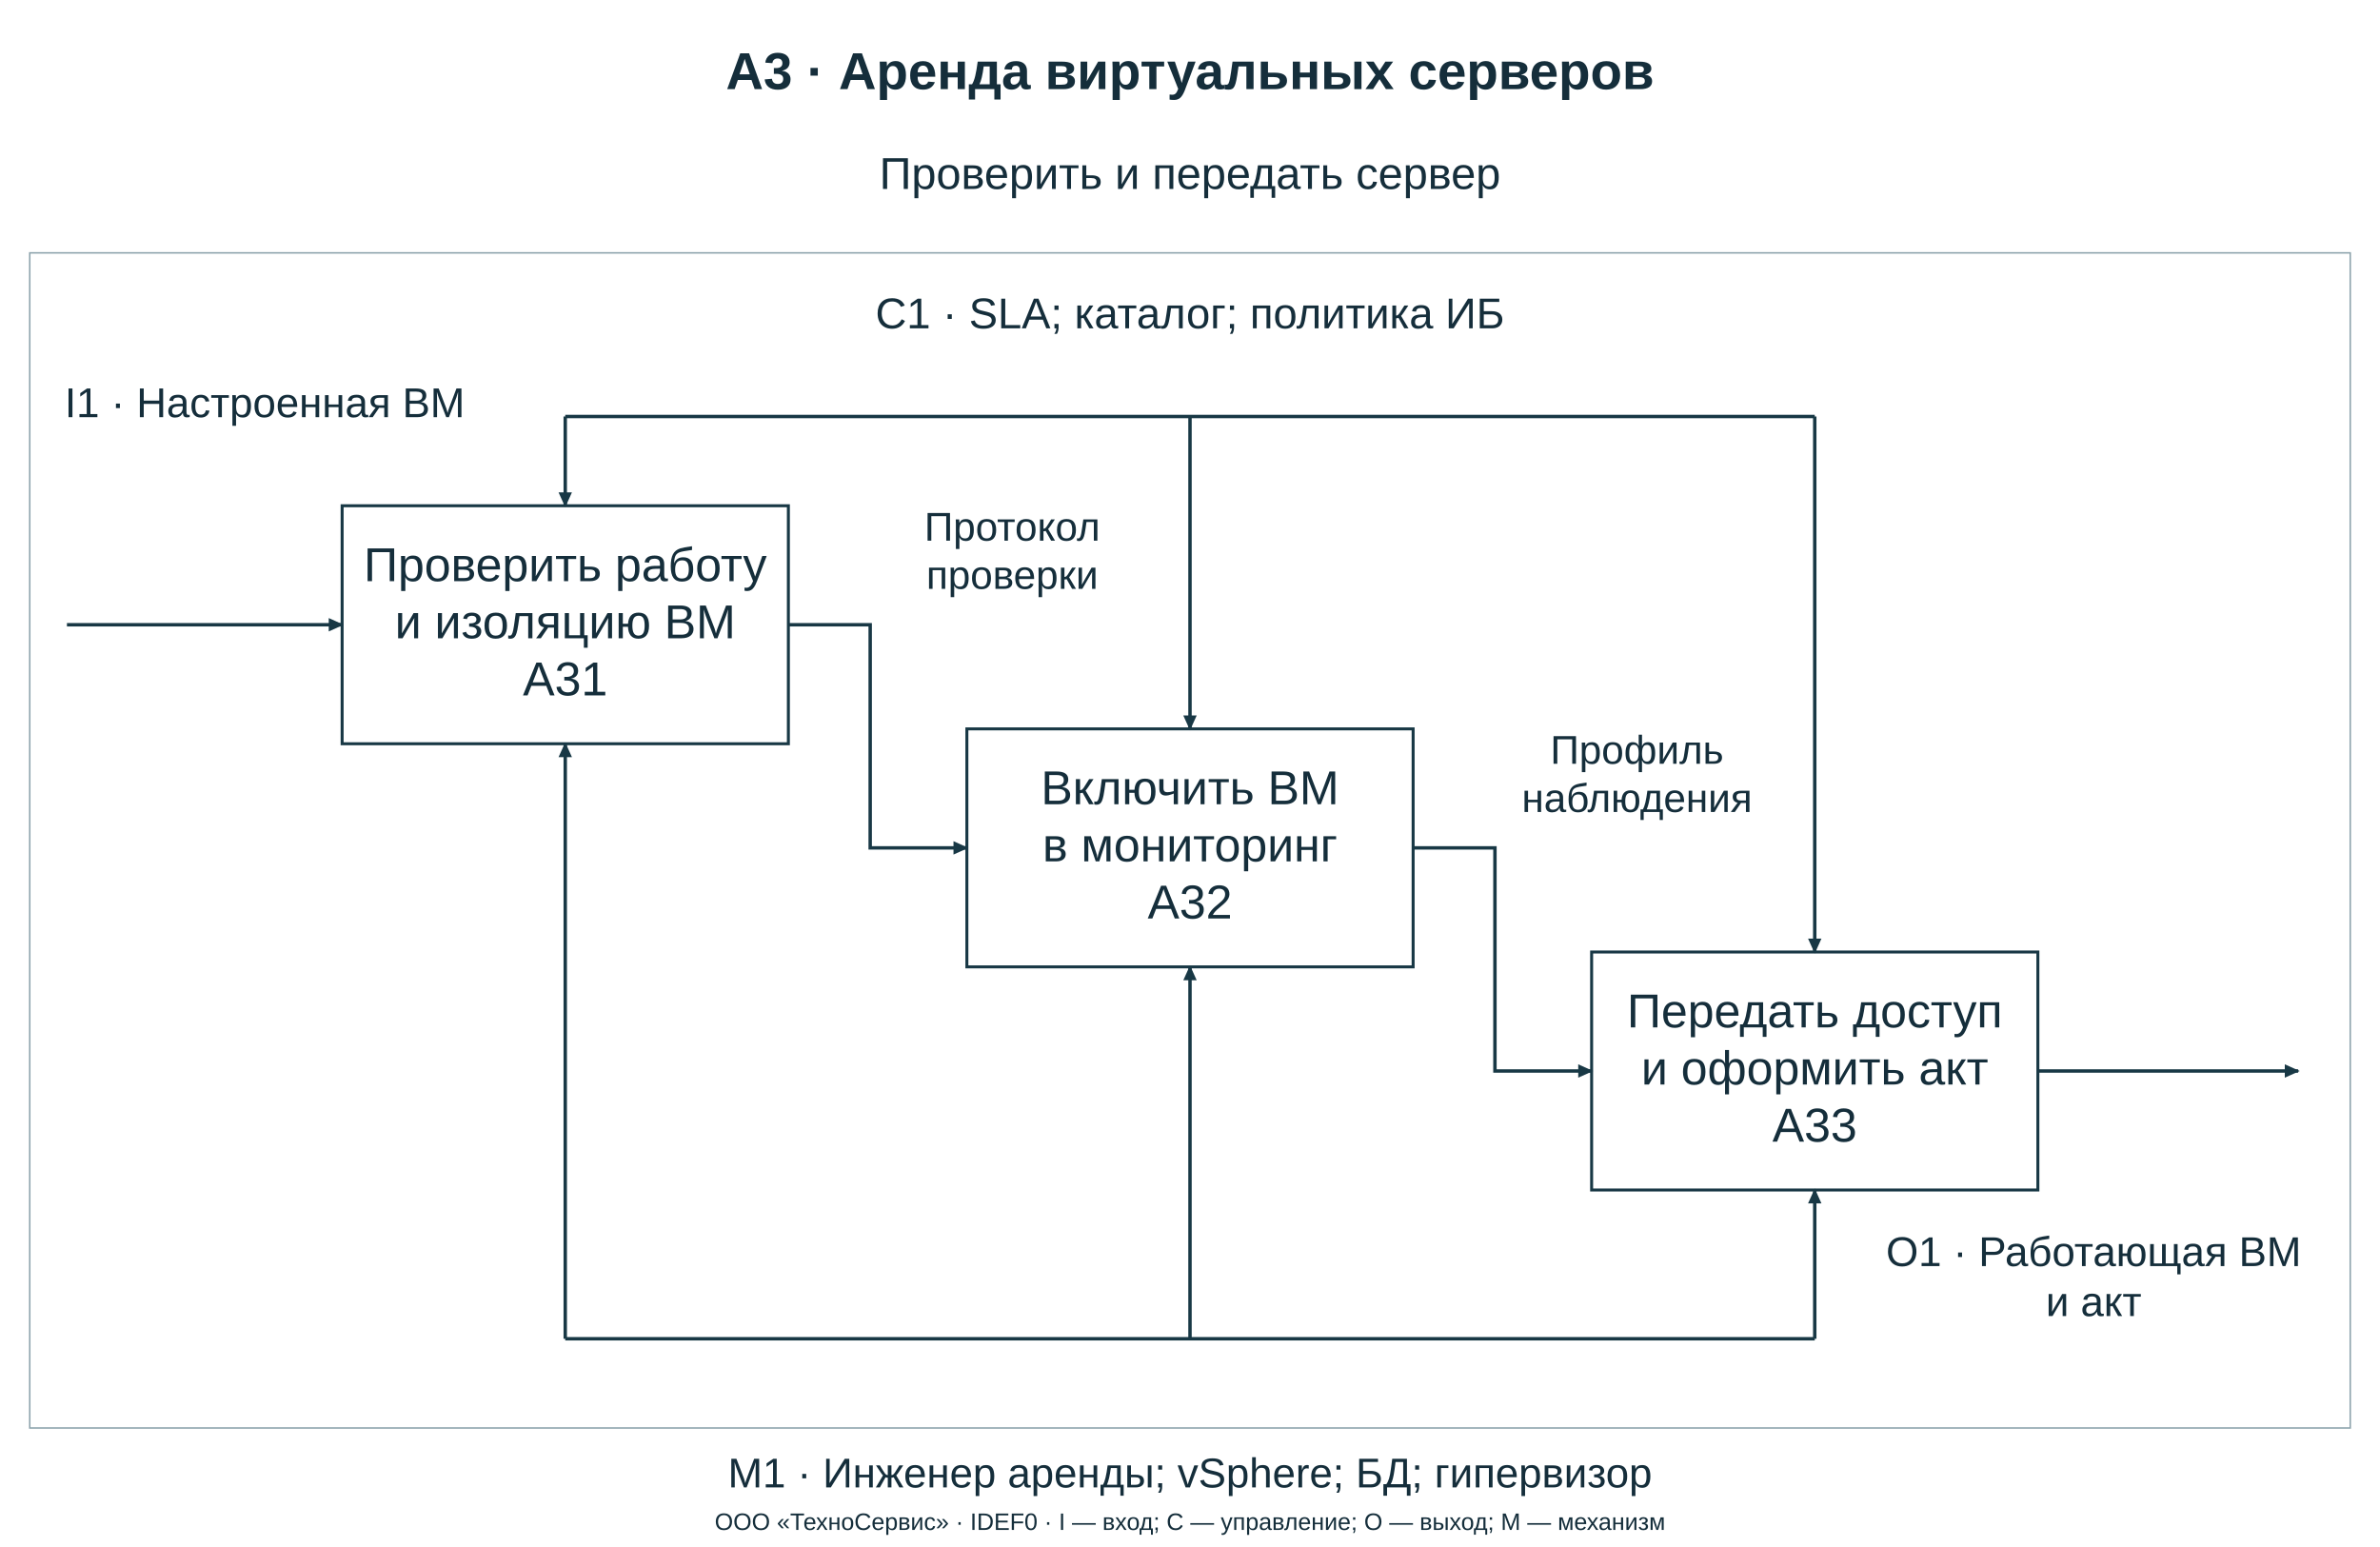
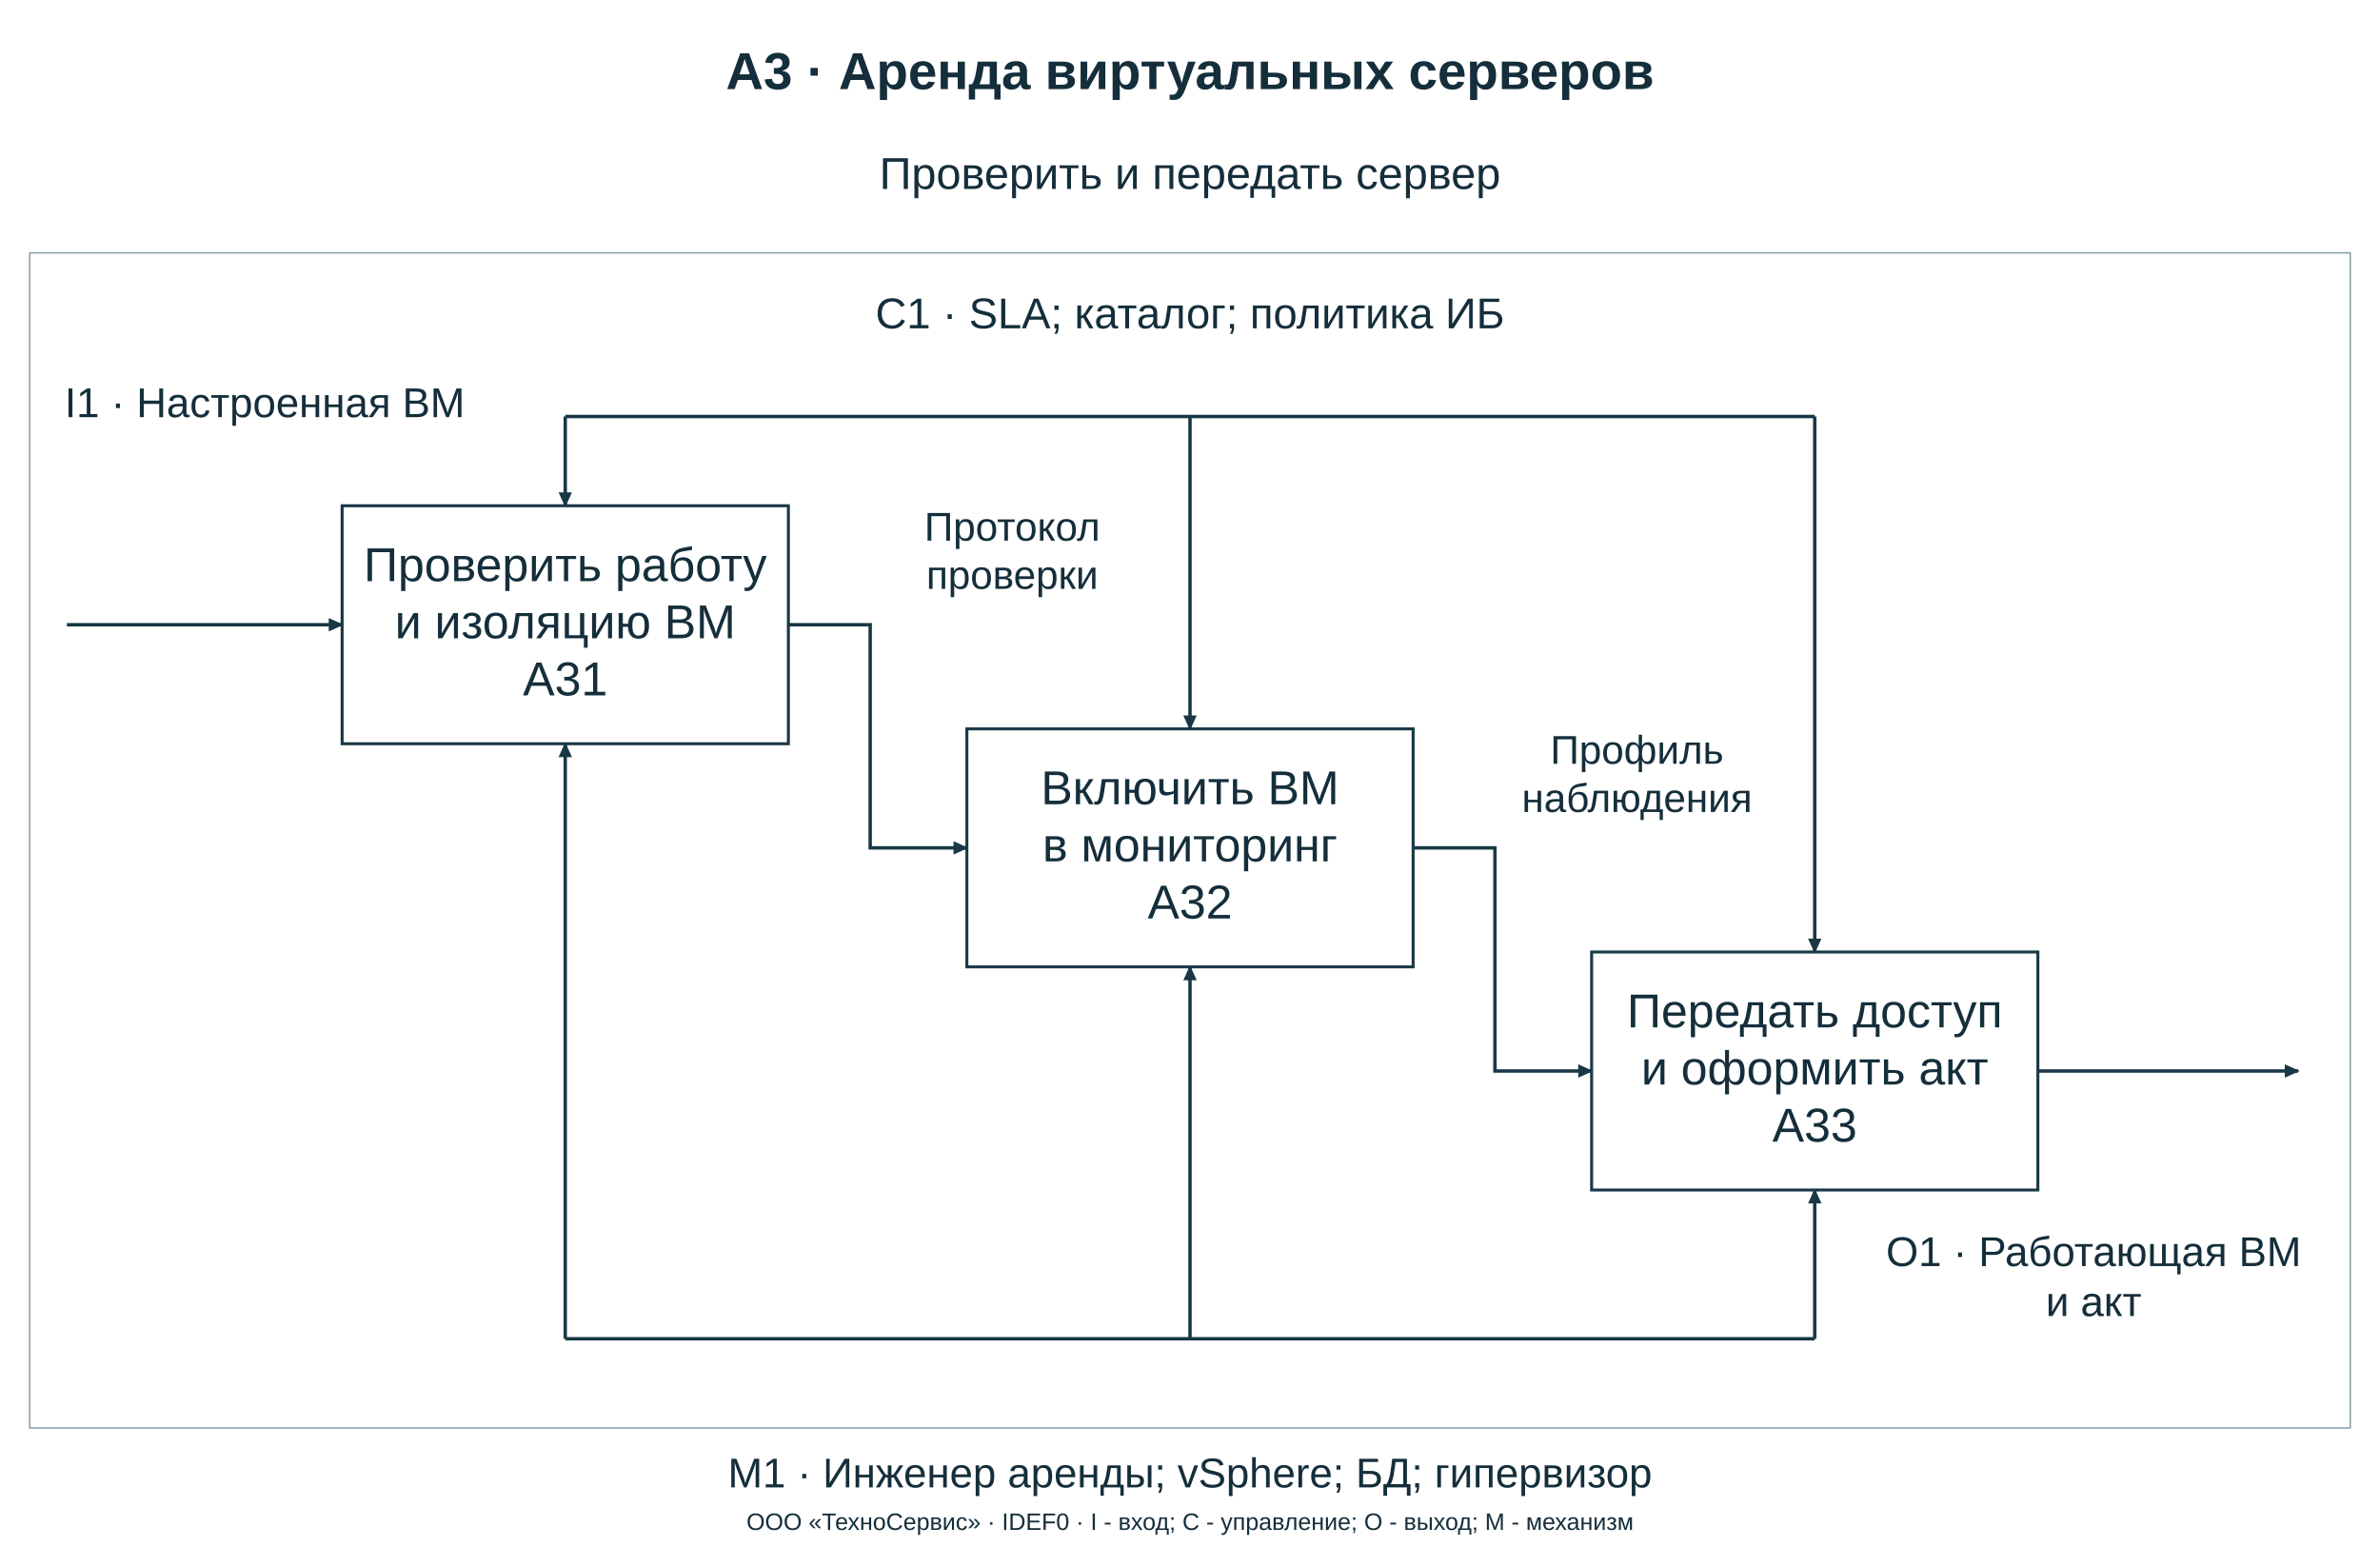
<svg xmlns="http://www.w3.org/2000/svg" width="1600" height="1040" viewBox="0 0 1600 1040">
  <defs>
    <marker id="arrow" markerWidth="11" markerHeight="9" refX="9" refY="4.5" orient="auto" markerUnits="userSpaceOnUse">
      <path d="M0 0 L10 4.5 L0 9 Z" fill="#183845" />
    </marker>
  </defs>
  <rect width="100%" height="100%" fill="white" />
  <text x="800.0" y="50.0" text-anchor="middle" dominant-baseline="middle" font-family="Arial, sans-serif" font-size="35" font-weight="700" fill="#152e3b">A3 · Аренда виртуальных серверов</text>
  <text x="800.0" y="118.5" text-anchor="middle" dominant-baseline="middle" font-family="Arial, sans-serif" font-size="30" font-weight="400" fill="#152e3b">Проверить и передать сервер</text>
  <rect x="20" y="170" width="1560" height="790" fill="none" stroke="#8ba2ab" stroke-width="1" />
  <rect x="230" y="340" width="300" height="160" stroke="#183845" stroke-width="2" fill="white" />
  <text x="380.0" y="381.6" text-anchor="middle" dominant-baseline="middle" font-family="Arial, sans-serif" font-size="32" fill="#152e3b">Проверить работу</text>
  <text x="380.0" y="420.0" text-anchor="middle" dominant-baseline="middle" font-family="Arial, sans-serif" font-size="32" fill="#152e3b">и изоляцию ВМ</text>
  <text x="380.0" y="458.4" text-anchor="middle" dominant-baseline="middle" font-family="Arial, sans-serif" font-size="32" fill="#152e3b">A31</text>
  <rect x="650" y="490" width="300" height="160" stroke="#183845" stroke-width="2" fill="white" />
  <text x="800.0" y="531.6" text-anchor="middle" dominant-baseline="middle" font-family="Arial, sans-serif" font-size="32" fill="#152e3b">Включить ВМ</text>
  <text x="800.0" y="570.0" text-anchor="middle" dominant-baseline="middle" font-family="Arial, sans-serif" font-size="32" fill="#152e3b">в мониторинг</text>
  <text x="800.0" y="608.4" text-anchor="middle" dominant-baseline="middle" font-family="Arial, sans-serif" font-size="32" fill="#152e3b">A32</text>
  <rect x="1070" y="640" width="300" height="160" stroke="#183845" stroke-width="2" fill="white" />
  <text x="1220.0" y="681.6" text-anchor="middle" dominant-baseline="middle" font-family="Arial, sans-serif" font-size="32" fill="#152e3b">Передать доступ</text>
  <text x="1220.0" y="720.0" text-anchor="middle" dominant-baseline="middle" font-family="Arial, sans-serif" font-size="32" fill="#152e3b">и оформить акт</text>
  <text x="1220.0" y="758.4" text-anchor="middle" dominant-baseline="middle" font-family="Arial, sans-serif" font-size="32" fill="#152e3b">A33</text>
  <text x="800.0" y="212.5" text-anchor="middle" dominant-baseline="middle" font-family="Arial, sans-serif" font-size="29" font-weight="400" fill="#152e3b">C1 · SLA; каталог; политика ИБ</text>
  <polyline points="380,280 1220,280" fill="none" stroke="#183845" stroke-width="2.3" />
  <polyline points="380.0,280 380.0,340" fill="none" stroke="#183845" stroke-width="2.3" marker-end="url(#arrow)" />
  <polyline points="800.0,280 800.0,490" fill="none" stroke="#183845" stroke-width="2.3" marker-end="url(#arrow)" />
  <polyline points="1220.0,280 1220.0,640" fill="none" stroke="#183845" stroke-width="2.3" marker-end="url(#arrow)" />
  <text x="178.0" y="272.5" text-anchor="middle" dominant-baseline="middle" font-family="Arial, sans-serif" font-size="28" font-weight="400" fill="#152e3b">I1 · Настроенная ВМ</text>
  <polyline points="45,420.0 230,420.0" fill="none" stroke="#183845" stroke-width="2.3" marker-end="url(#arrow)" />
  <polyline points="530,420.0 585,420.0 585,570.0 650,570.0" fill="none" stroke="#183845" stroke-width="2.3" marker-end="url(#arrow)" />
  <text x="680.5" y="355.8" text-anchor="middle" dominant-baseline="middle" font-family="Arial, sans-serif" font-size="27" font-weight="400" fill="#152e3b">Протокол</text>
  <text x="680.5" y="388.2" text-anchor="middle" dominant-baseline="middle" font-family="Arial, sans-serif" font-size="27" font-weight="400" fill="#152e3b">проверки</text>
  <polyline points="950,570.0 1005,570.0 1005,720.0 1070,720.0" fill="none" stroke="#183845" stroke-width="2.3" marker-end="url(#arrow)" />
  <text x="1100.5" y="505.8" text-anchor="middle" dominant-baseline="middle" font-family="Arial, sans-serif" font-size="27" font-weight="400" fill="#152e3b">Профиль</text>
  <text x="1100.5" y="538.2" text-anchor="middle" dominant-baseline="middle" font-family="Arial, sans-serif" font-size="27" font-weight="400" fill="#152e3b">наблюдения</text>
  <polyline points="1370,720 1545,720" fill="none" stroke="#183845" stroke-width="2.3" marker-end="url(#arrow)" />
  <text x="1407.5" y="843.2" text-anchor="middle" dominant-baseline="middle" font-family="Arial, sans-serif" font-size="28" font-weight="400" fill="#152e3b">O1 · Работающая ВМ</text>
  <text x="1407.5" y="876.8" text-anchor="middle" dominant-baseline="middle" font-family="Arial, sans-serif" font-size="28" font-weight="400" fill="#152e3b">и акт</text>
  <polyline points="380,900 1220,900" fill="none" stroke="#183845" stroke-width="2.3" />
  <polyline points="380.0,900 380.0,500" fill="none" stroke="#183845" stroke-width="2.3" marker-end="url(#arrow)" />
  <polyline points="800.0,900 800.0,650" fill="none" stroke="#183845" stroke-width="2.3" marker-end="url(#arrow)" />
  <polyline points="1220.0,900 1220.0,800" fill="none" stroke="#183845" stroke-width="2.3" marker-end="url(#arrow)" />
  <text x="800.0" y="992.0" text-anchor="middle" dominant-baseline="middle" font-family="Arial, sans-serif" font-size="28" font-weight="400" fill="#152e3b">M1 · Инженер аренды; vSphere; БД; гипервизор</text>
-   <text x="800.0" y="1024.0" text-anchor="middle" dominant-baseline="middle" font-family="Arial, sans-serif" font-size="16" font-weight="400" fill="#152e3b">ООО «ТехноСервис» · IDEF0 · I — вход; C — управление; O — выход; M — механизм</text>
+   <text x="800.0" y="1024.0" text-anchor="middle" dominant-baseline="middle" font-family="Arial, sans-serif" font-size="16" font-weight="400" fill="#152e3b">ООО «ТехноСервис» · IDEF0 · I - вход; C - управление; O - выход; M - механизм</text>
</svg>
